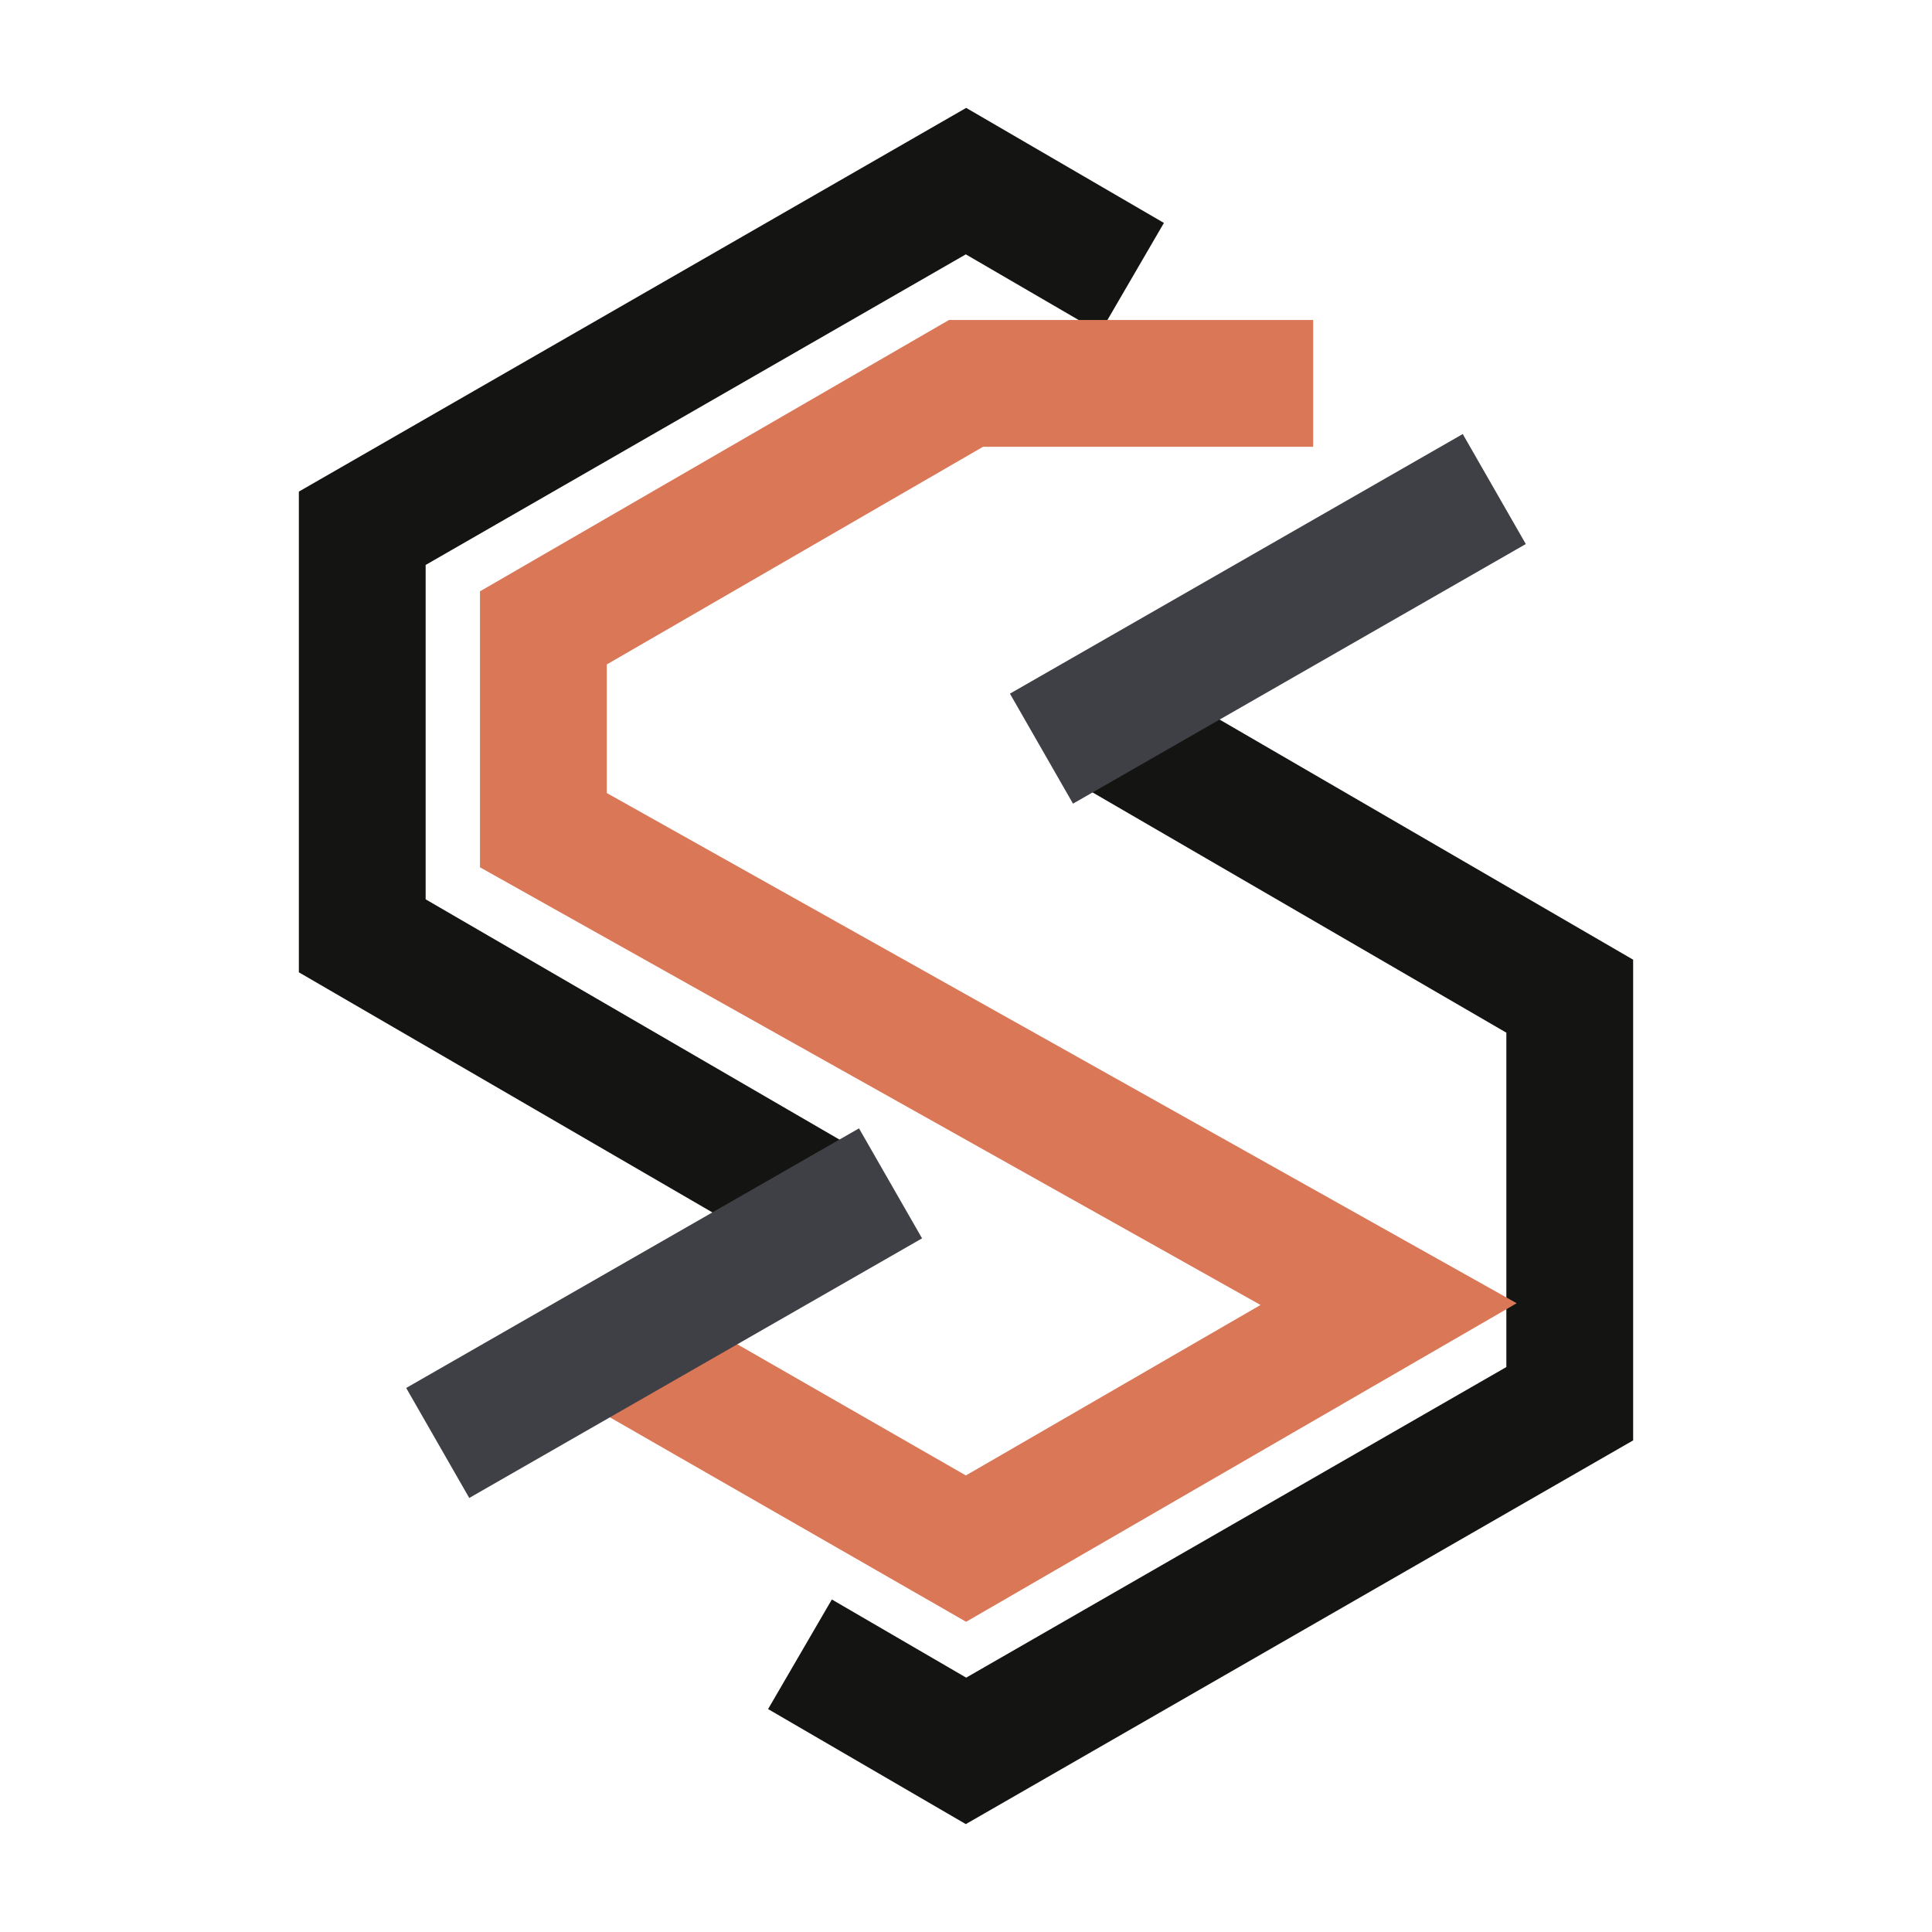
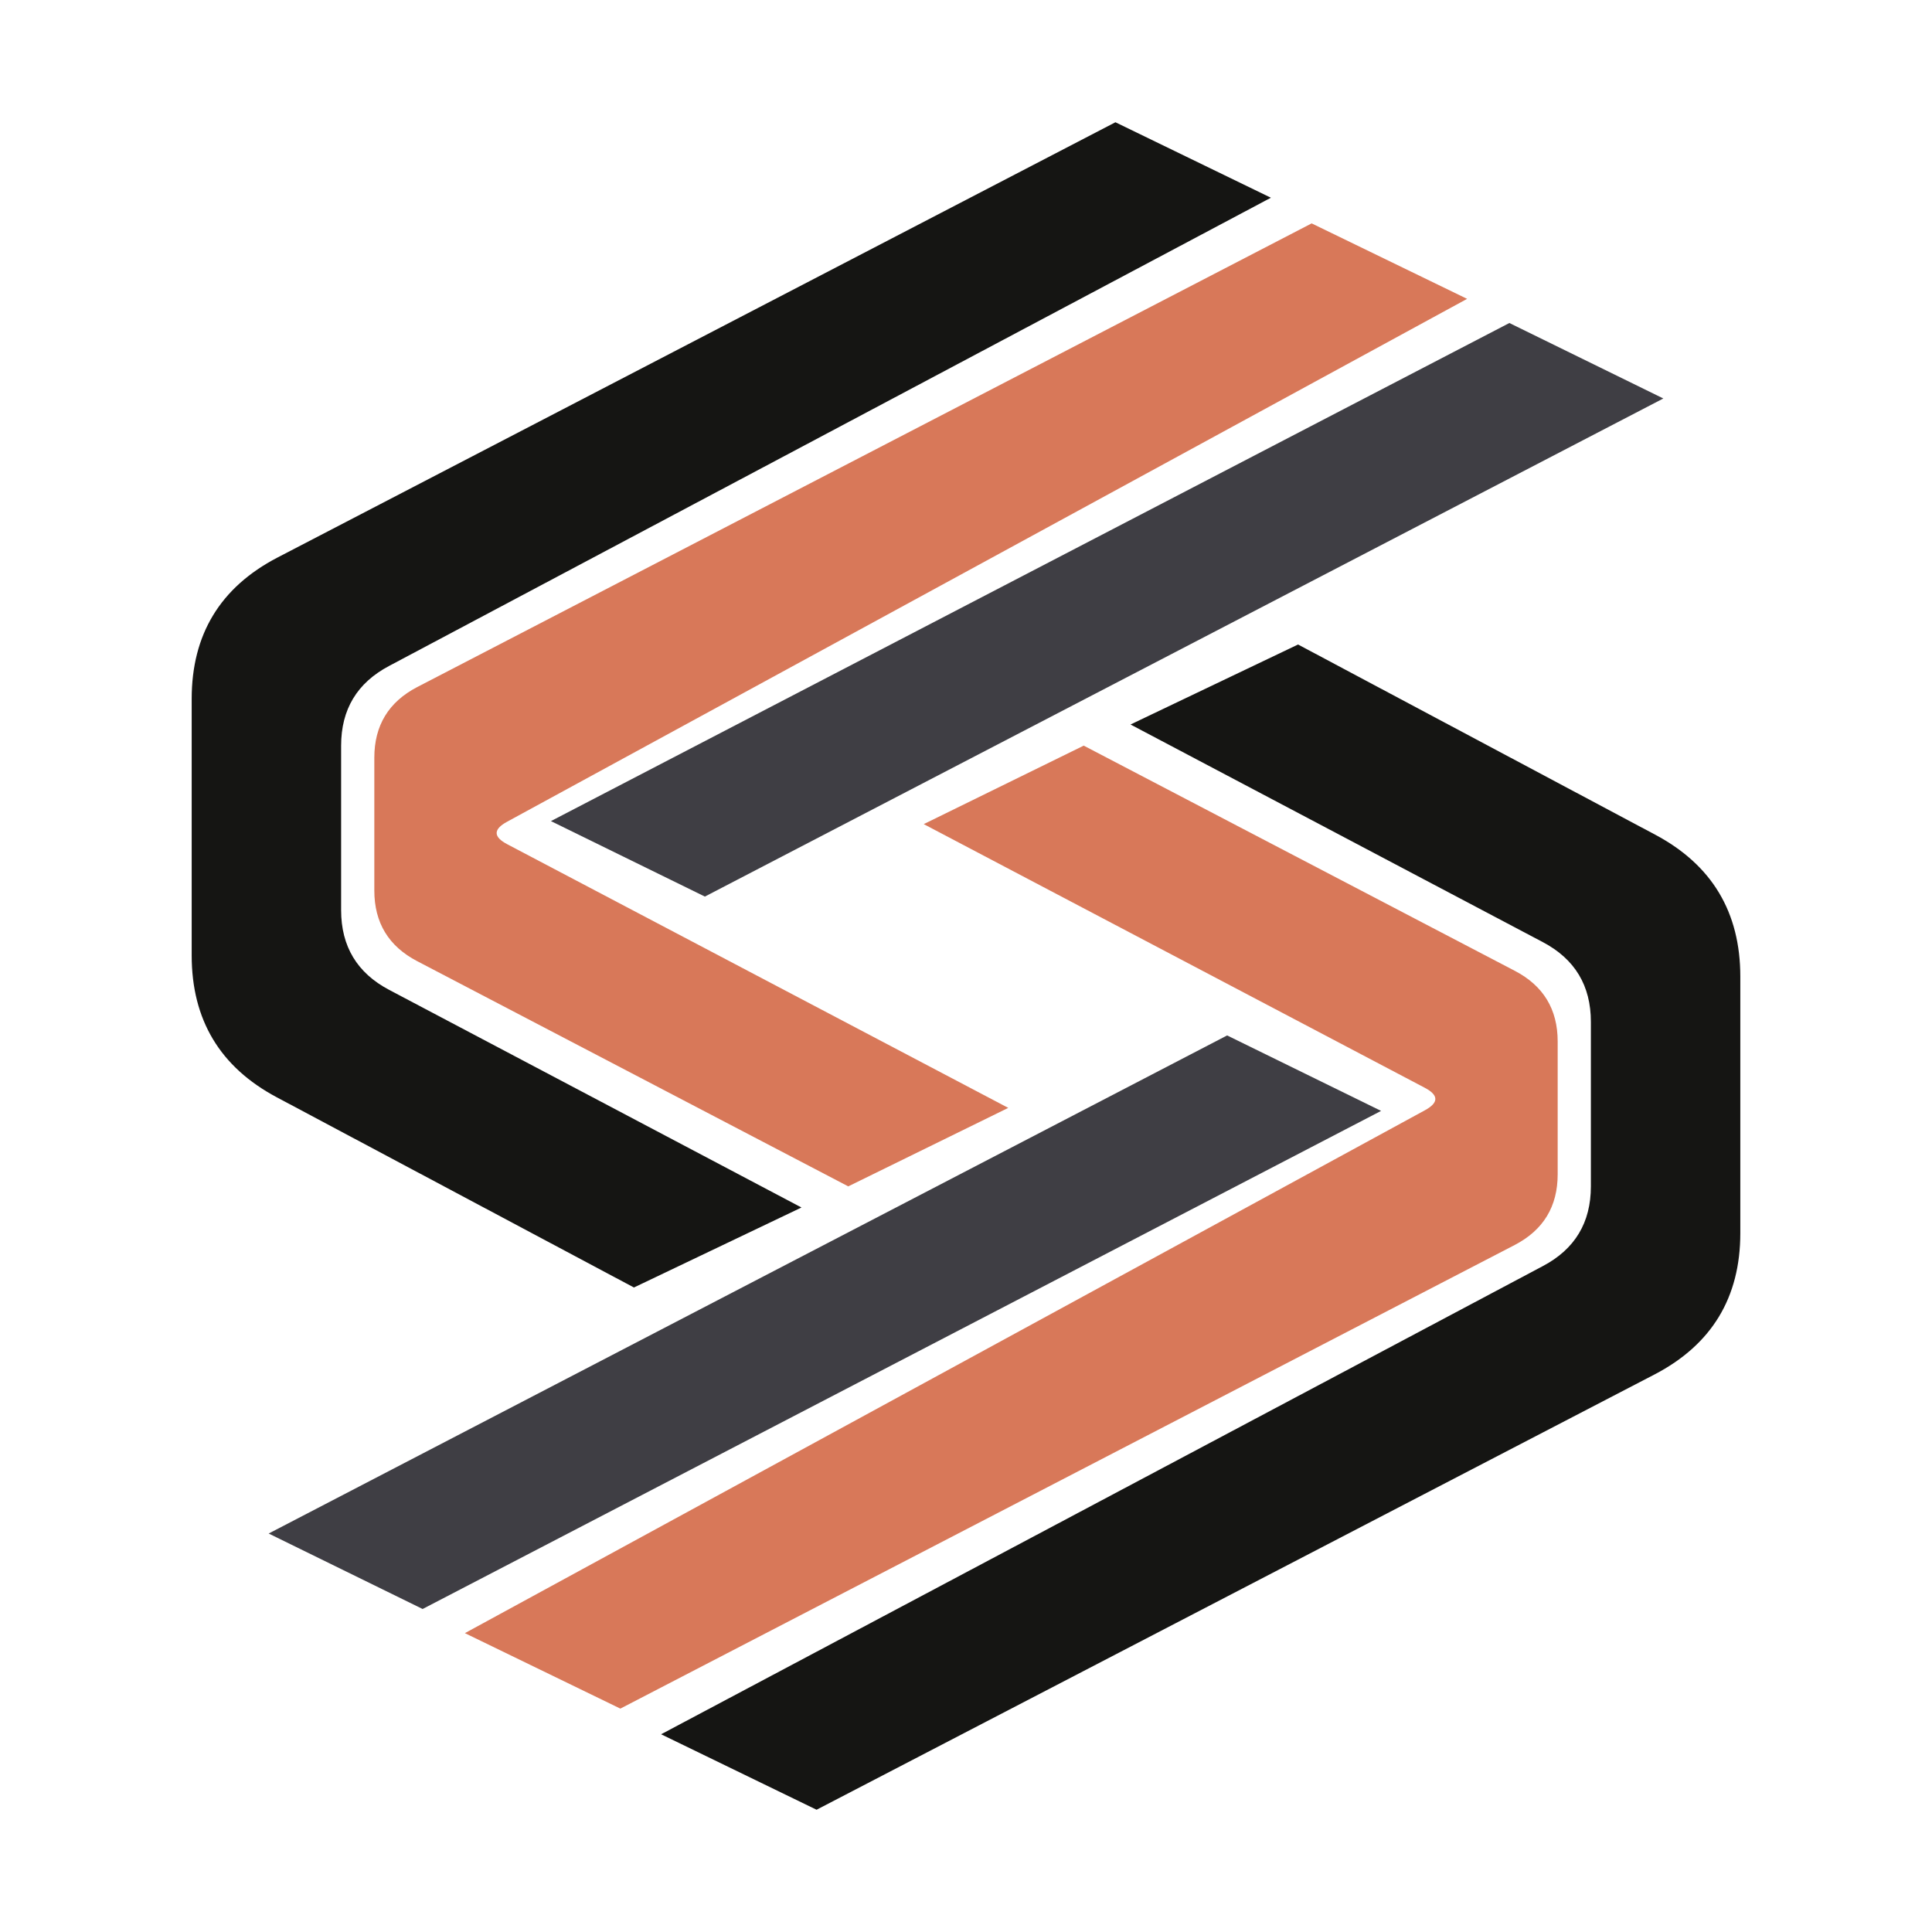
<svg xmlns="http://www.w3.org/2000/svg" viewBox="0 0 64 64" width="16" height="16" fill="none">
-   <path d="M 37.5 9.2 L 32 6 L 12 17.5 L 12 31 L 27.5 40" stroke="#141413" stroke-width="4.2" stroke-linecap="butt" stroke-linejoin="miter" />
-   <path d="M 36.5 24 L 52 33 L 52 46.5 L 32 58 L 26.5 54.8" stroke="#141413" stroke-width="4.2" stroke-linecap="butt" stroke-linejoin="miter" />
-   <path d="M 43.5 12.7 L 32 12.7 L 18 20.8 L 18 27.5 L 46 43.2 L 32 51.3 L 20.5 44.7" stroke="#D97757" stroke-width="4.2" stroke-linecap="butt" stroke-linejoin="miter" />
-   <path d="M 49.5 16.2 L 34.5 24.8" stroke="#3F3F46" stroke-width="4.2" stroke-linecap="butt" stroke-linejoin="miter" />
-   <path d="M 29.5 39.2 L 14.5 47.8" stroke="#3F3F46" stroke-width="4.2" stroke-linecap="butt" stroke-linejoin="miter" />
+   <path d="M 42.10 6.55 L 36.95 4.05 L 9.19 18.47 Q 6.35 19.95 6.35 23.15 L 6.35 31.65 Q 6.35 34.85 9.17 36.35 L 21.00 42.65 L 26.55 40.00 L 12.89 32.79 Q 11.30 31.95 11.30 30.15 L 11.30 24.70 Q 11.30 22.90 12.89 22.06 Z M 21.90 57.45 L 27.05 59.95 L 54.81 45.53 Q 57.65 44.05 57.65 40.85 L 57.65 32.35 Q 57.65 29.15 54.83 27.65 L 43.00 21.35 L 37.45 24.00 L 51.11 31.21 Q 52.70 32.05 52.70 33.85 L 52.70 39.30 Q 52.70 41.10 51.11 41.94 Z" fill="#151513" />
+   <path d="M 48.60 9.90 L 43.45 7.40 L 13.82 22.76 Q 12.40 23.50 12.40 25.10 L 12.40 29.50 Q 12.40 31.10 13.82 31.84 L 28.10 39.30 L 33.40 36.70 L 16.81 27.97 Q 16.10 27.60 16.80 27.22 Z M 15.40 54.10 L 20.55 56.60 L 50.18 41.24 Q 51.60 40.50 51.60 38.90 L 51.60 34.50 Q 51.60 32.90 50.18 32.16 L 35.90 24.70 L 30.60 27.30 L 47.19 36.03 Q 47.90 36.40 47.20 36.78 Z" fill="#D87859" />
+   <path d="M 55.10 13.20 L 50.00 10.70 L 18.25 27.20 L 23.35 29.70 Z M 8.90 50.80 L 14.00 53.30 L 45.75 36.80 L 40.65 34.30 Z" fill="#3F3E44" />
</svg>
